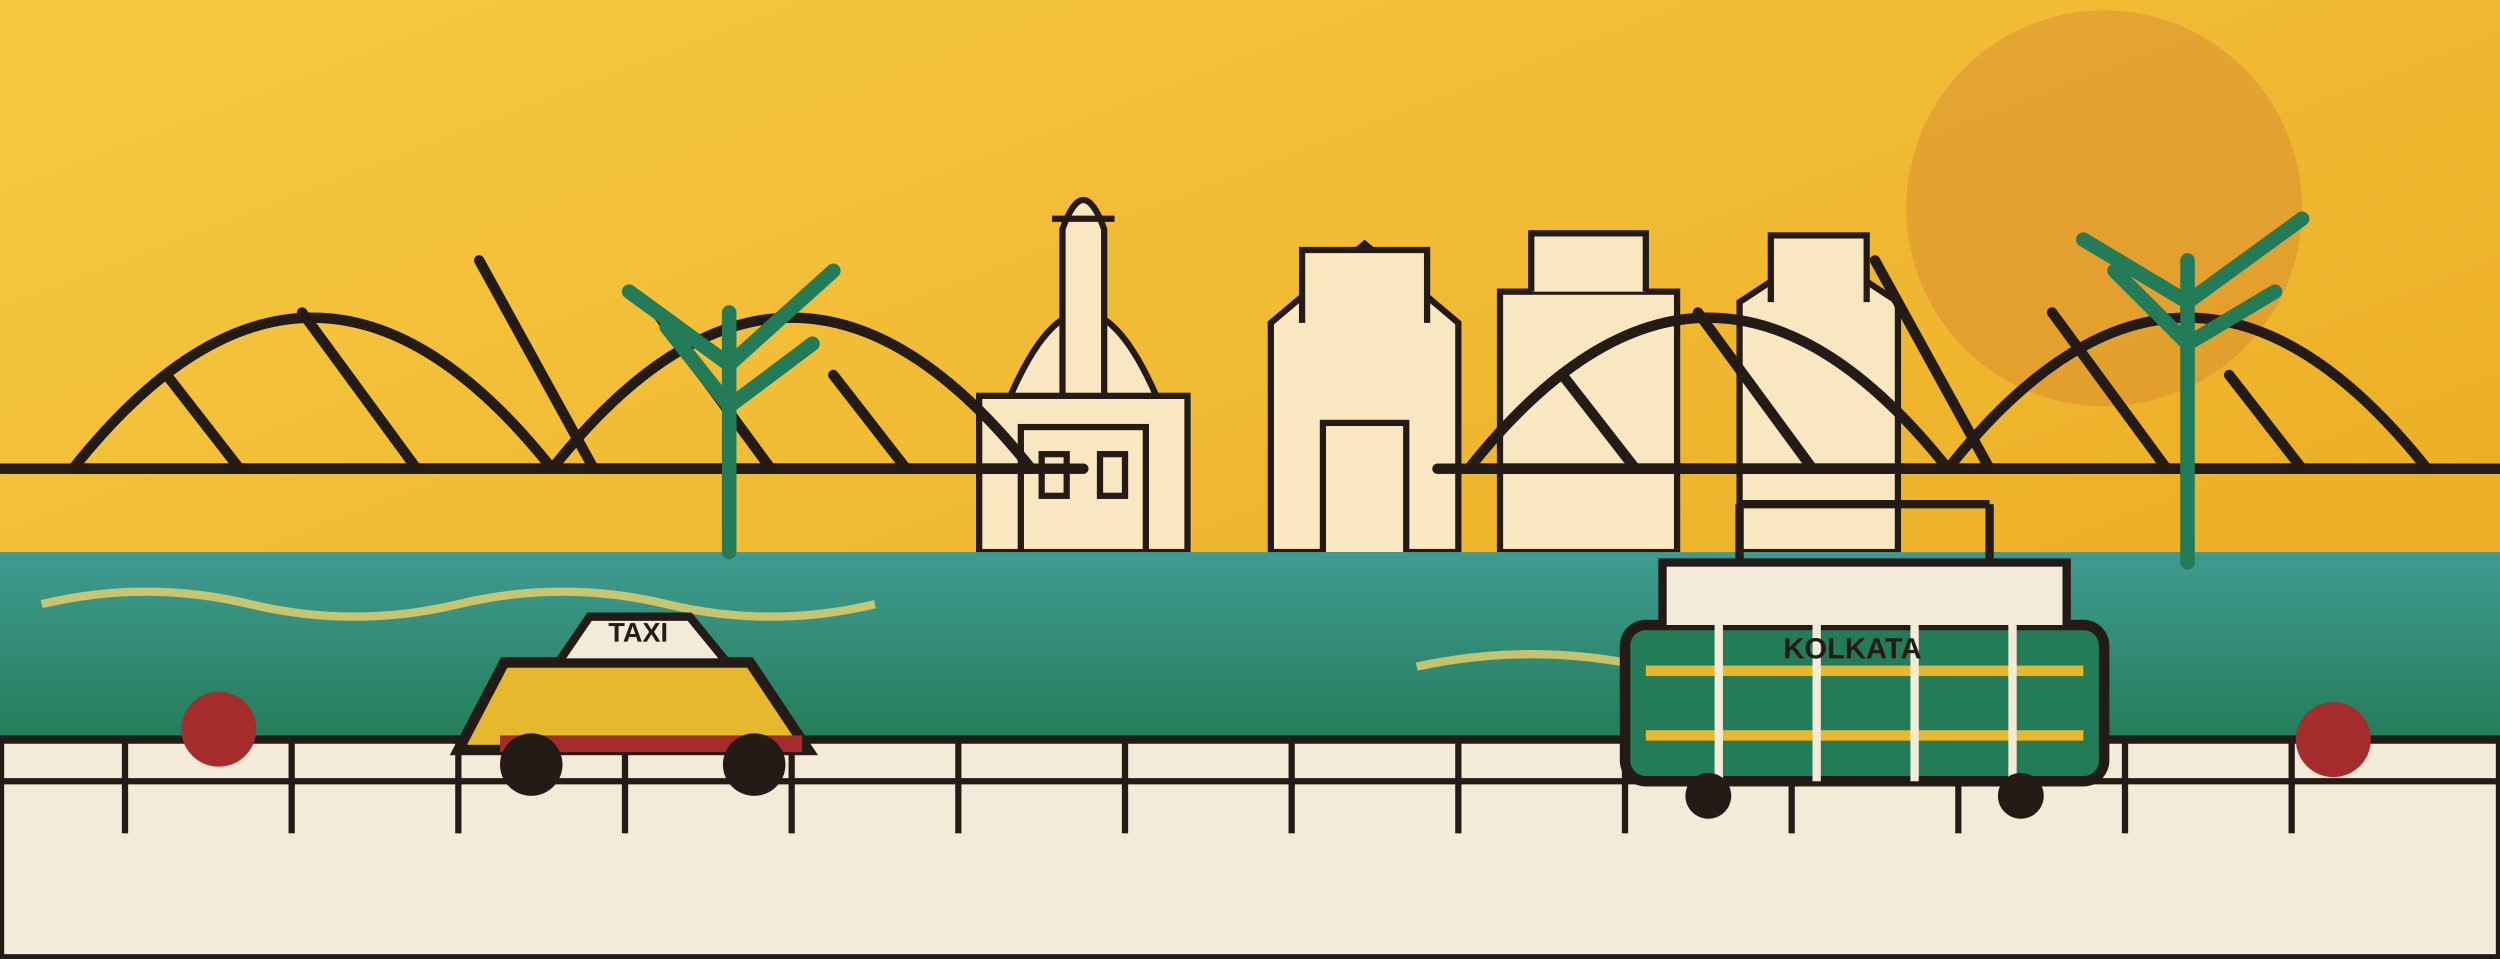
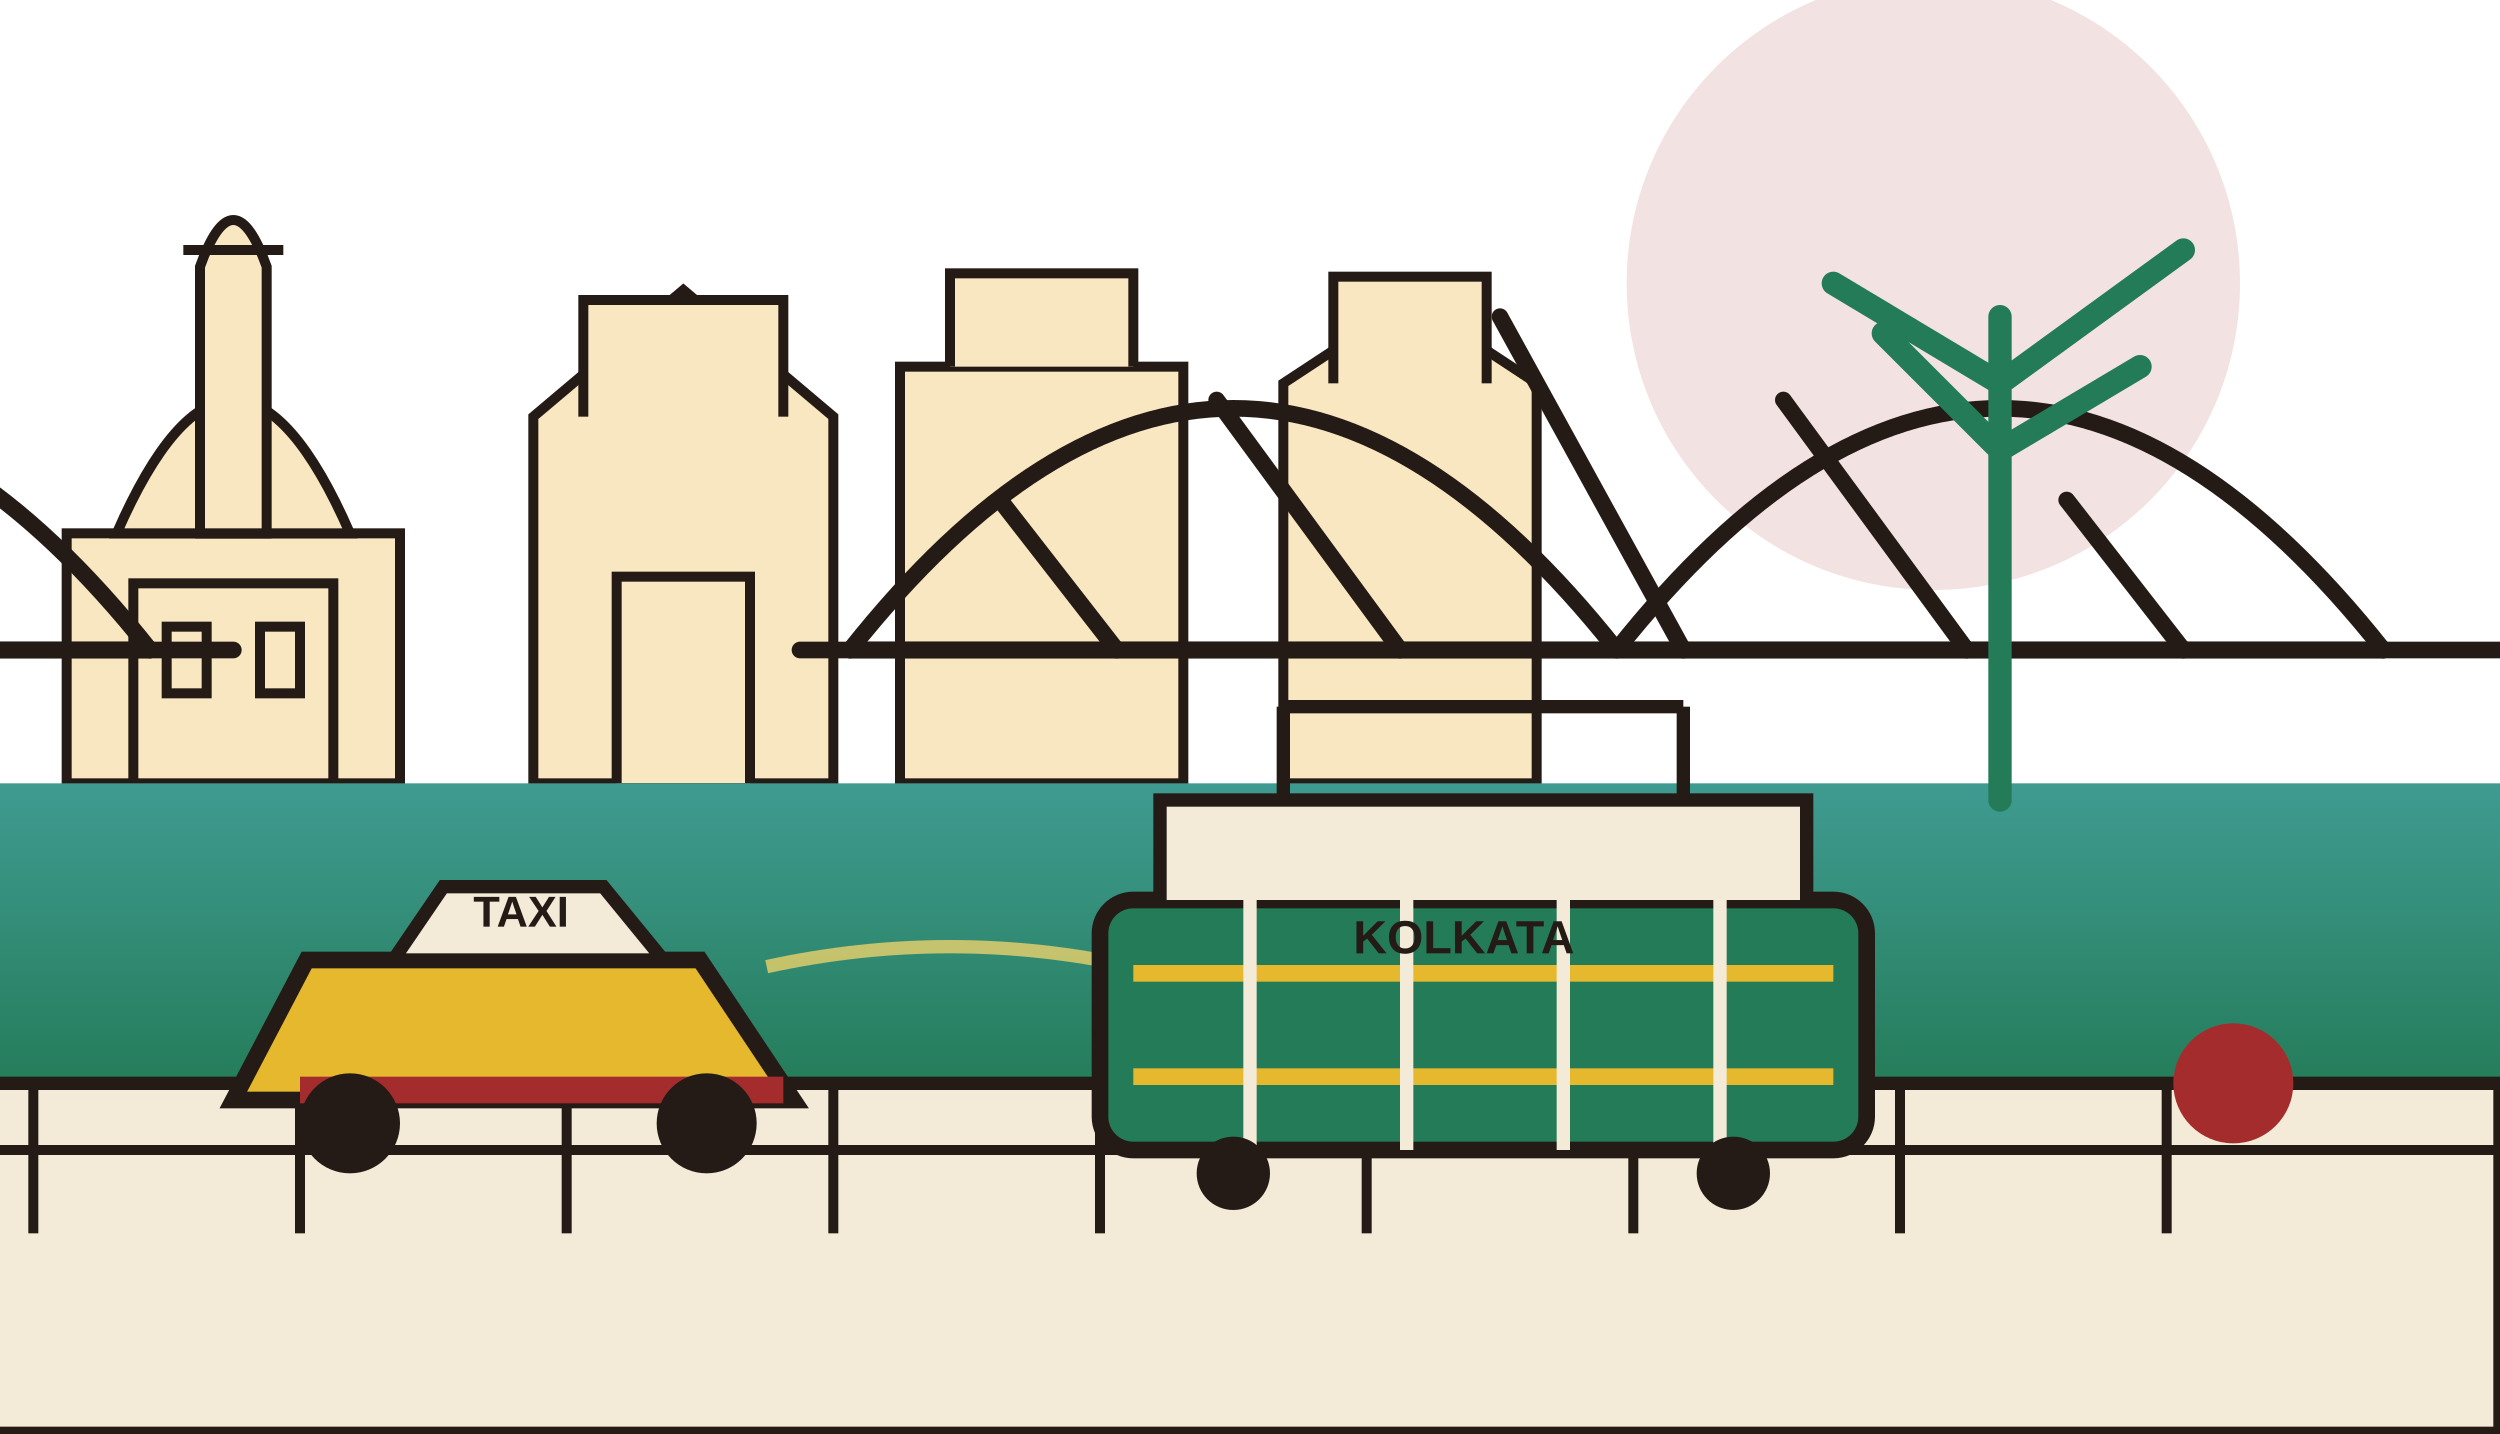
- <svg xmlns="http://www.w3.org/2000/svg" viewBox="0 0 1200 460">
+ <svg xmlns="http://www.w3.org/2000/svg" viewBox="450 30 750 430">
  <defs>
    <linearGradient id="sky" x1="0" y1="0" x2="1" y2="1">
      <stop stop-color="#f6c943" />
      <stop offset="1" stop-color="#e9a71e" />
    </linearGradient>
    <linearGradient id="water" x1="0" y1="0" x2="0" y2="1">
      <stop stop-color="#3f9b91" />
      <stop offset="1" stop-color="#237b57" />
    </linearGradient>
  </defs>
-   <path fill="url(#sky)" d="M0 0h1200v460H0z" />
-   <circle fill="#a52c2c" opacity=".16" cx="1010" cy="100" r="95" />
+   <circle fill="#a52c2c" opacity=".14" cx="1030" cy="115" r="92" />
  <g fill="#f8e7c0" stroke="#241b16" stroke-width="3">
    <path d="M610 265V155l45-38 45 38v110z" />
    <path d="M625 155v-35h60v35" />
    <path d="M635 265v-62h40v62" />
    <path d="M720 265V140h85v125z" />
    <path d="M735 140v-28h55v28" />
    <path d="M835 265V145l38-25 38 25v120z" />
    <path d="M850 145v-32h46v32" />
  </g>
  <g fill="#f8e7c0" stroke="#241b16" stroke-width="3">
    <path d="M470 265V190h100v75z" />
    <path d="M485 190q35-80 70 0z" />
    <path d="M510 110q10-28 20 0v80h-20z" />
    <path d="M505 105h30" />
    <path d="M490 205h60v60h-60z" />
    <path d="M500 218h12v20h-12zM528 218h12v20h-12z" />
  </g>
  <g fill="none" stroke="#241b16" stroke-width="5" stroke-linecap="round">
    <path d="M0 225h520M690 225h510" />
    <path d="M35 225Q150 80 265 225M265 225Q380 80 495 225M705 225Q820 80 935 225M935 225Q1050 80 1165 225" />
    <path d="M35 225h460M705 225h460" />
    <path d="M80 180l35 45M145 150l55 75M230 125l55 100M315 150l55 75M400 180l35 45M750 180l35 45M815 150l55 75M900 125l55 100M985 150l55 75M1070 180l35 45" />
  </g>
  <path fill="url(#water)" d="M0 265h1200v95H0z" />
  <g fill="none" stroke="#f7d56b" stroke-width="4" opacity=".75">
    <path d="M20 290q50-12 100 0t100 0t100 0t100 0" />
    <path d="M680 320q55-12 110 0t110 0t110 0" />
  </g>
  <path fill="#f3ead7" stroke="#241b16" stroke-width="4" d="M0 355h1200v105H0z" />
  <g stroke="#241b16" stroke-width="3">
    <path d="M0 375h1200" />
    <path d="M60 355v45M140 355v45M220 355v45M300 355v45M380 355v45M460 355v45M540 355v45M620 355v45M700 355v45M780 355v45M860 355v45M940 355v45M1020 355v45M1100 355v45" />
  </g>
  <g fill="#a52c2c">
    <circle cx="105" cy="350" r="18" />
    <circle cx="1120" cy="355" r="18" />
  </g>
-   <g transform="translate(220 315)">
+   <g transform="translate(520 315)">
    <path fill="#e5b82d" stroke="#241b16" stroke-width="5" d="M0 45l22-42h118l28 42z" />
    <path fill="#f3ead7" stroke="#241b16" stroke-width="4" d="M48 3l15-22h48l18 22z" />
    <path fill="#a52c2c" d="M20 38h145v8H20z" />
    <circle cx="35" cy="52" r="15" fill="#241b16" />
    <circle cx="142" cy="52" r="15" fill="#241b16" />
    <text x="72" y="-7" font-family="Arial" font-weight="900" font-size="13" fill="#241b16">TAXI</text>
  </g>
  <g transform="translate(780 300)">
    <rect x="0" y="0" width="230" height="75" rx="10" fill="#237b57" stroke="#241b16" stroke-width="5" />
    <path fill="#f3ead7" stroke="#241b16" stroke-width="4" d="M18 0V-30h194V0" />
    <path stroke="#e5b82d" stroke-width="5" d="M10 22h210M10 53h210" />
    <g stroke="#f3ead7" stroke-width="4">
      <path d="M45 0v75M92 0v75M139 0v75M186 0v75" />
    </g>
    <path stroke="#241b16" stroke-width="4" d="M55-30V-58M175-30V-58M55-58h120" />
    <circle cx="40" cy="82" r="11" fill="#241b16" />
    <circle cx="190" cy="82" r="11" fill="#241b16" />
    <text x="76" y="16" font-family="Arial" font-weight="900" font-size="14" fill="#241b16">KOLKATA</text>
  </g>
  <g stroke="#237b57" stroke-width="7" stroke-linecap="round">
    <path d="M1050 270V125M1050 145l-50-30M1050 145l55-40M1050 165l-35-35M1050 165l42-25" />
    <path d="M350 265V150M350 175l-48-35M350 175l50-45M350 195l-30-38M350 195l40-30" />
  </g>
</svg>
